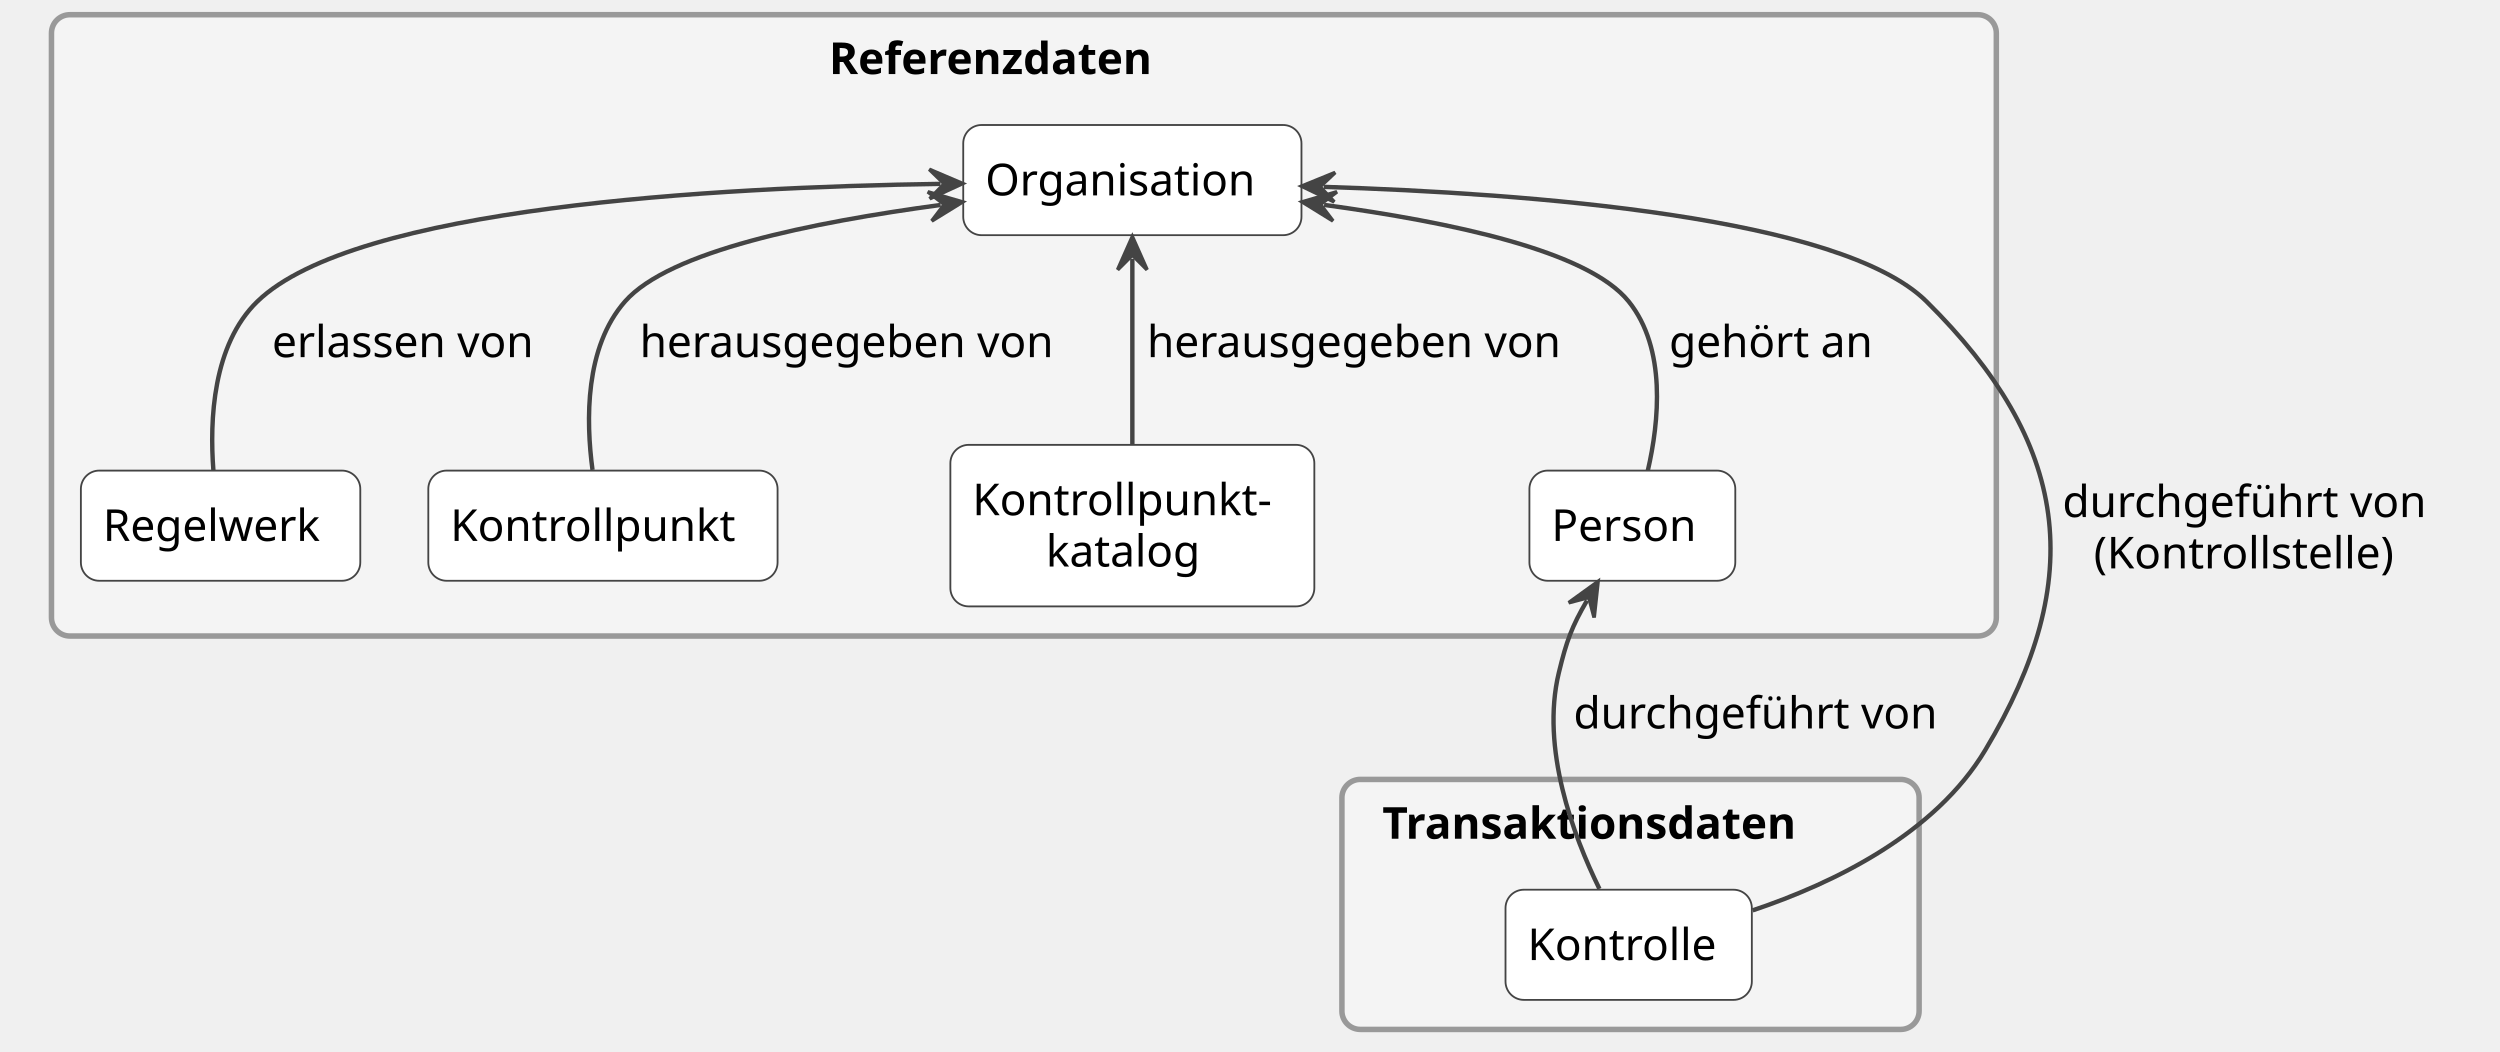
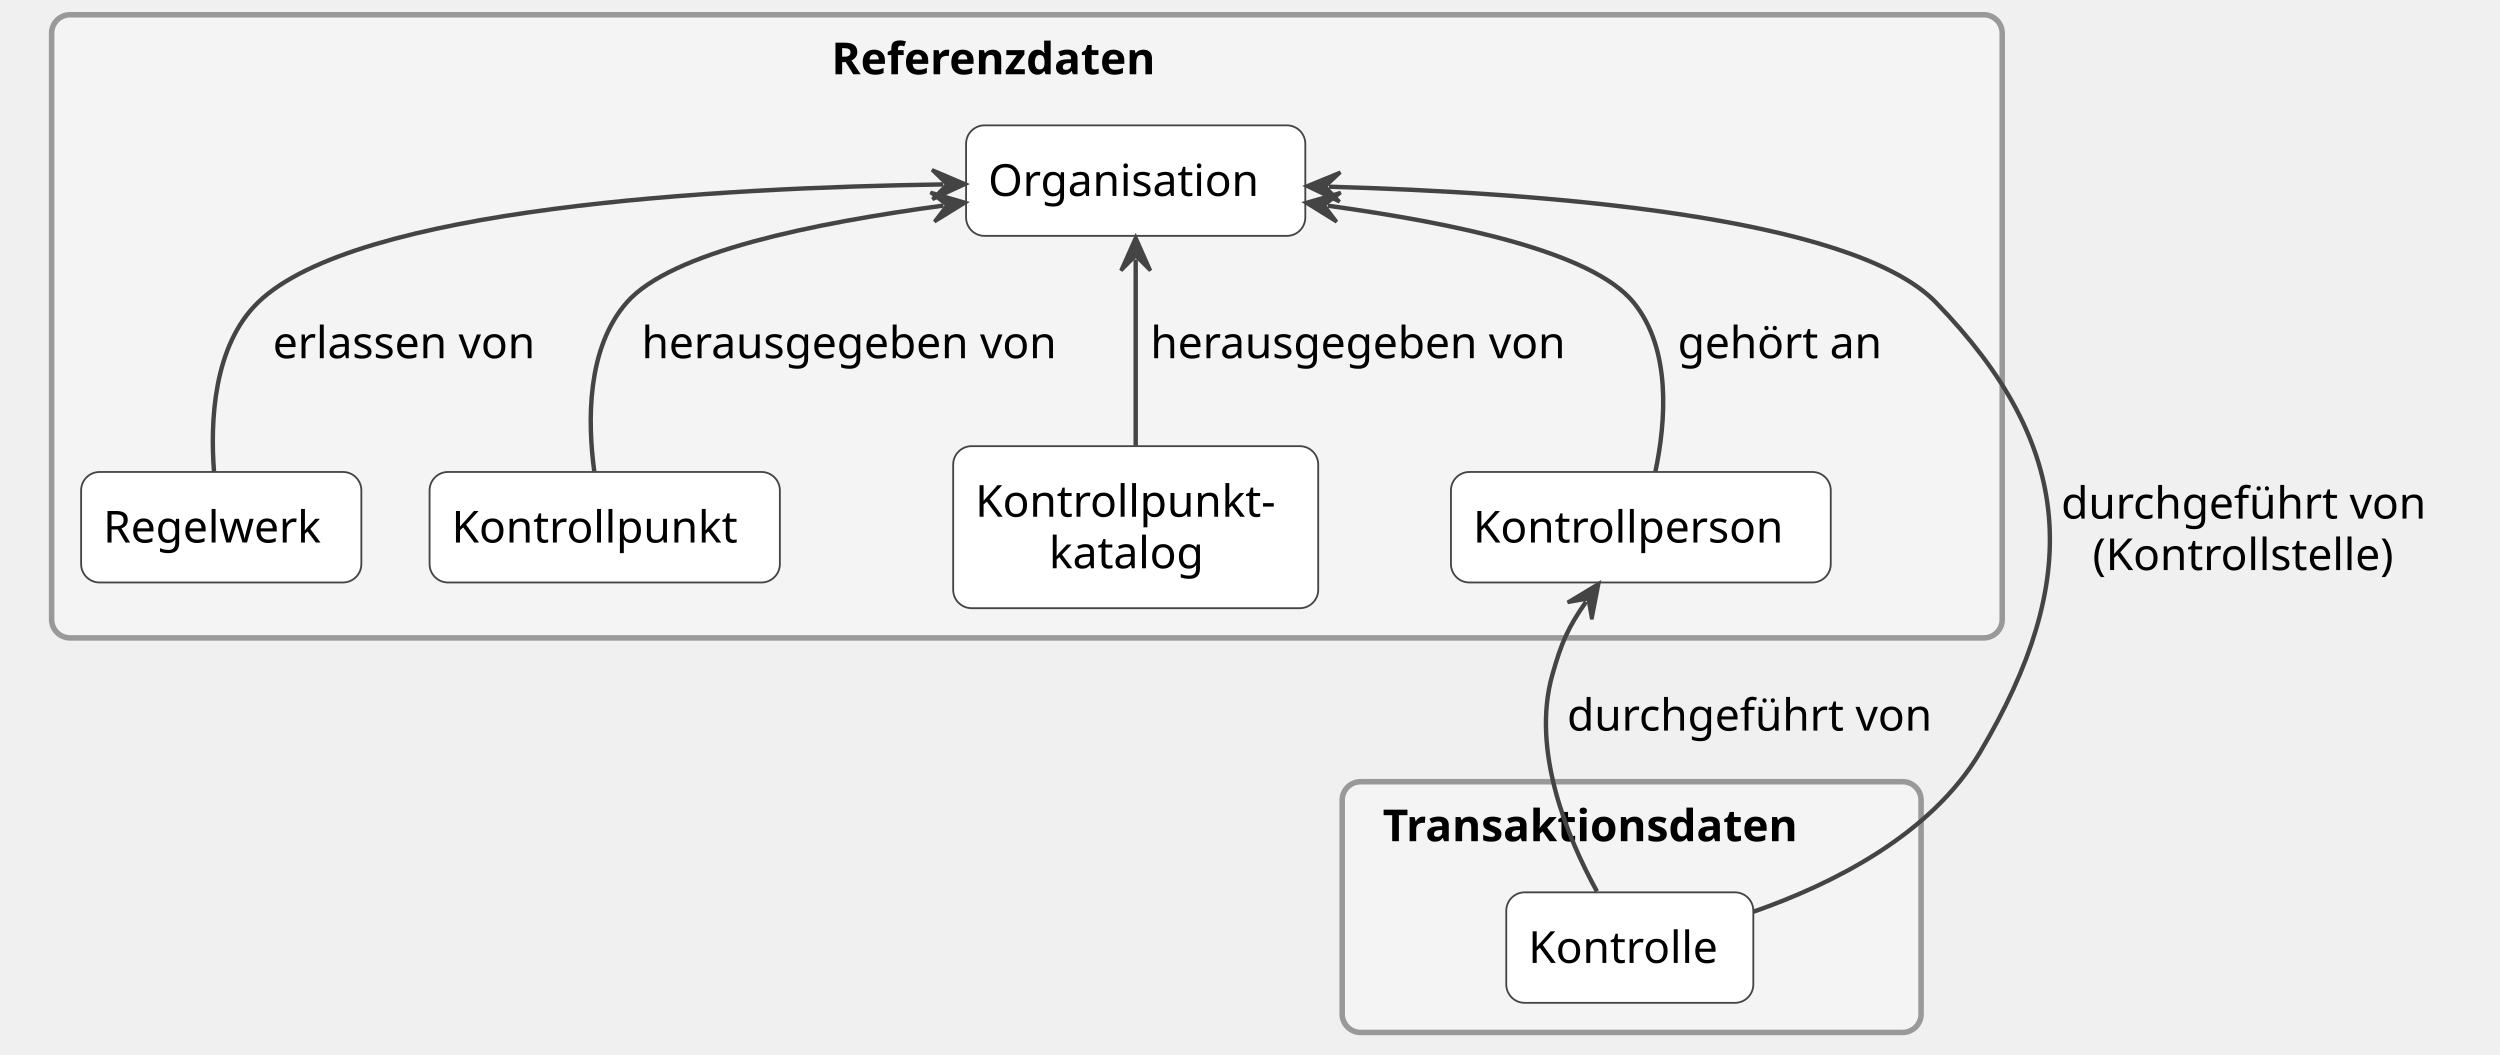
- <svg xmlns="http://www.w3.org/2000/svg" contentStyleType="text/css" height="286px" preserveAspectRatio="none" style="width:680px;height:286px;background:#FFFFFF;" version="1.1" viewBox="0 0 680 286" width="680px" zoomAndPan="magnify">
+ <svg xmlns="http://www.w3.org/2000/svg" contentStyleType="text/css" height="286px" preserveAspectRatio="none" style="width:678px;height:286px;background:#FFFFFF;" version="1.1" viewBox="0 0 678 286" width="678px" zoomAndPan="magnify">
  <defs />
  <g>
    <g id="cluster_REF">
      <rect fill="#F4F4F4" height="169" rx="5" ry="5" style="stroke:#999999;stroke-width:1.5;" width="529" x="14" y="4" />
      <text fill="#000000" font-family="sans-serif" font-size="12" font-weight="bold" lengthAdjust="spacing" textLength="106" x="225.5" y="20.139">Referenzdaten</text>
    </g>
    <g id="cluster_TRX">
-       <rect fill="#F4F4F4" height="68" rx="5" ry="5" style="stroke:#999999;stroke-width:1.5;" width="157" x="365" y="212" />
-       <text fill="#000000" font-family="sans-serif" font-size="12" font-weight="bold" lengthAdjust="spacing" textLength="135" x="376" y="228.139">Transaktionsdaten</text>
+       <rect fill="#F4F4F4" height="68" rx="5" ry="5" style="stroke:#999999;stroke-width:1.5;" width="157" x="364" y="212" />
+       <text fill="#000000" font-family="sans-serif" font-size="12" font-weight="bold" lengthAdjust="spacing" textLength="135" x="375" y="228.139">Transaktionsdaten</text>
    </g>
    <g id="elem_ORG">
      <rect codeLine="16" fill="#FFFFFF" height="29.969" id="ORG" rx="5" ry="5" style="stroke:#444444;stroke-width:0.5;" width="92" x="262" y="34" />
      <text fill="#000000" font-family="sans-serif" font-size="12" lengthAdjust="spacing" textLength="80" x="268" y="53.139">Organisation</text>
    </g>
    <g id="elem_RW">
      <rect codeLine="17" fill="#FFFFFF" height="29.969" id="RW" rx="5" ry="5" style="stroke:#444444;stroke-width:0.5;" width="76" x="22" y="128" />
      <text fill="#000000" font-family="sans-serif" font-size="12" lengthAdjust="spacing" textLength="64" x="28" y="147.139">Regelwerk</text>
    </g>
    <g id="elem_KP">
      <rect codeLine="18" fill="#FFFFFF" height="29.969" id="KP" rx="5" ry="5" style="stroke:#444444;stroke-width:0.5;" width="95" x="116.5" y="128" />
      <text fill="#000000" font-family="sans-serif" font-size="12" lengthAdjust="spacing" textLength="83" x="122.5" y="147.139">Kontrollpunkt</text>
    </g>
    <g id="elem_KAT">
      <rect codeLine="19" fill="#FFFFFF" height="43.938" id="KAT" rx="5" ry="5" style="stroke:#444444;stroke-width:0.5;" width="99" x="258.5" y="121" />
      <text fill="#000000" font-family="sans-serif" font-size="12" lengthAdjust="spacing" textLength="87" x="264.5" y="140.139">Kontrollpunkt-</text>
      <text fill="#000000" font-family="sans-serif" font-size="12" lengthAdjust="spacing" textLength="47" x="284.5" y="154.107">katalog</text>
    </g>
    <g id="elem_PER">
-       <rect codeLine="20" fill="#FFFFFF" height="29.969" id="PER" rx="5" ry="5" style="stroke:#444444;stroke-width:0.5;" width="56" x="416" y="128" />
-       <text fill="#000000" font-family="sans-serif" font-size="12" lengthAdjust="spacing" textLength="44" x="422" y="147.139">Person</text>
+       <rect codeLine="20" fill="#FFFFFF" height="29.969" id="PER" rx="5" ry="5" style="stroke:#444444;stroke-width:0.5;" width="103" x="393.5" y="128" />
+       <text fill="#000000" font-family="sans-serif" font-size="12" lengthAdjust="spacing" textLength="91" x="399.5" y="147.139">Kontrollperson</text>
    </g>
    <g id="elem_KON">
-       <rect codeLine="23" fill="#FFFFFF" height="29.969" id="KON" rx="5" ry="5" style="stroke:#444444;stroke-width:0.5;" width="67" x="409.5" y="242" />
-       <text fill="#000000" font-family="sans-serif" font-size="12" lengthAdjust="spacing" textLength="55" x="415.5" y="261.139">Kontrolle</text>
+       <rect codeLine="23" fill="#FFFFFF" height="29.969" id="KON" rx="5" ry="5" style="stroke:#444444;stroke-width:0.5;" width="67" x="408.5" y="242" />
+       <text fill="#000000" font-family="sans-serif" font-size="12" lengthAdjust="spacing" textLength="55" x="414.5" y="261.139">Kontrolle</text>
    </g>
    <polygon fill="#444444" points="261.824,49.922,252.766,46.057,256.825,49.997,252.885,54.056,261.824,49.922" style="stroke:#444444;stroke-width:1.0;" />
    <path d="M255.825,50.012 C194.422,50.93 96.535,56.288 70,82 C57.866,93.758 56.993,114.256 58.045,127.976 " fill="none" style="stroke:#444444;stroke-width:1.2;" />
    <text fill="#000000" font-family="sans-serif" font-size="12" lengthAdjust="spacing" textLength="80" x="74" y="97.139">erlassen von</text>
    <polygon fill="#444444" points="261.814,54.935,252.358,52.181,256.859,55.607,253.433,60.108,261.814,54.935" style="stroke:#444444;stroke-width:1.0;" />
    <path d="M255.868,55.741 C220.618,60.522 182.059,68.287 170,82 C159.077,94.421 159.352,114.365 161.163,127.814 " fill="none" style="stroke:#444444;stroke-width:1.2;" />
    <text fill="#000000" font-family="sans-serif" font-size="12" lengthAdjust="spacing" textLength="126" x="174" y="97.139">herausgegeben von</text>
    <polygon fill="#444444" points="308,64.375,304,73.375,308,69.375,312,73.375,308,64.375" style="stroke:#444444;stroke-width:1.0;" />
    <path d="M308,70.375 C308,85.536 308,103.581 308,120.893 " fill="none" style="stroke:#444444;stroke-width:1.2;" />
    <text fill="#000000" font-family="sans-serif" font-size="12" lengthAdjust="spacing" textLength="126" x="312" y="97.139">herausgegeben von</text>
-     <polygon fill="#444444" points="354.195,54.913,362.569,60.096,359.149,55.591,363.654,52.17,354.195,54.913" style="stroke:#444444;stroke-width:1.0;" />
-     <path d="M360.139,55.727 C394.691,60.457 431.867,68.158 443,82 C453.317,94.827 451.279,114.676 448.208,127.993 " fill="none" style="stroke:#444444;stroke-width:1.2;" />
-     <text fill="#000000" font-family="sans-serif" font-size="12" lengthAdjust="spacing" textLength="62" x="454" y="97.139">gehört an</text>
-     <polygon fill="#444444" points="354.045,50.635,362.913,54.919,359.042,50.794,363.167,46.923,354.045,50.635" style="stroke:#444444;stroke-width:1.0;" />
-     <path d="M360.041,50.826 C416.243,52.618 500.697,58.929 524,82 C562.863,120.475 568.086,157.077 540,204 C526.36,226.789 498.935,240.161 476.716,247.624 " fill="none" style="stroke:#444444;stroke-width:1.2;" />
-     <text fill="#000000" font-family="sans-serif" font-size="12" lengthAdjust="spacing" textLength="108" x="561" y="140.639">durchgeführt von</text>
-     <text fill="#000000" font-family="sans-serif" font-size="12" lengthAdjust="spacing" textLength="91" x="569.5" y="154.607">(Kontrollstelle)</text>
-     <polygon fill="#444444" points="434.668,158.172,426.686,163.942,432.155,162.494,433.603,167.963,434.668,158.172" style="stroke:#444444;stroke-width:1.0;" />
-     <path d="M431.652,163.359 C427.506,170.491 426.108,174.272 424,183 C419.051,203.495 427.842,227.084 435.048,241.77 " fill="none" style="stroke:#444444;stroke-width:1.2;" />
-     <text fill="#000000" font-family="sans-serif" font-size="12" lengthAdjust="spacing" textLength="108" x="428" y="198.139">durchgeführt von</text>
+     <polygon fill="#444444" points="354.133,54.963,362.502,60.155,359.086,55.646,363.595,52.23,354.133,54.963" style="stroke:#444444;stroke-width:1.0;" />
+     <path d="M360.077,55.782 C394.592,60.542 431.752,68.251 443,82 C453.427,94.746 451.745,114.614 448.929,127.957 " fill="none" style="stroke:#444444;stroke-width:1.2;" />
+     <text fill="#000000" font-family="sans-serif" font-size="12" lengthAdjust="spacing" textLength="62" x="455" y="97.139">gehört an</text>
+     <polygon fill="#444444" points="354.399,50.462,363.282,54.716,359.397,50.604,363.509,46.72,354.399,50.462" style="stroke:#444444;stroke-width:1.0;" />
+     <path d="M360.397,50.633 C417.009,52.242 502.038,58.382 525,82 C562.98,121.064 564.778,157.129 537,204 C523.771,226.321 497.199,239.688 475.513,247.268 " fill="none" style="stroke:#444444;stroke-width:1.2;" />
+     <text fill="#000000" font-family="sans-serif" font-size="12" lengthAdjust="spacing" textLength="108" x="559" y="140.639">durchgeführt von</text>
+     <text fill="#000000" font-family="sans-serif" font-size="12" lengthAdjust="spacing" textLength="91" x="567.5" y="154.607">(Kontrollstelle)</text>
+     <polygon fill="#444444" points="433.571,158.273,425.14,163.363,430.709,162.373,431.7,167.942,433.571,158.273" style="stroke:#444444;stroke-width:1.0;" />
+     <path d="M430.137,163.193 C425.241,170.207 423.512,174.126 421,183 C415.218,203.429 425.014,227.036 433.082,241.743 " fill="none" style="stroke:#444444;stroke-width:1.2;" />
+     <text fill="#000000" font-family="sans-serif" font-size="12" lengthAdjust="spacing" textLength="108" x="425" y="198.139">durchgeführt von</text>
  </g>
</svg>
